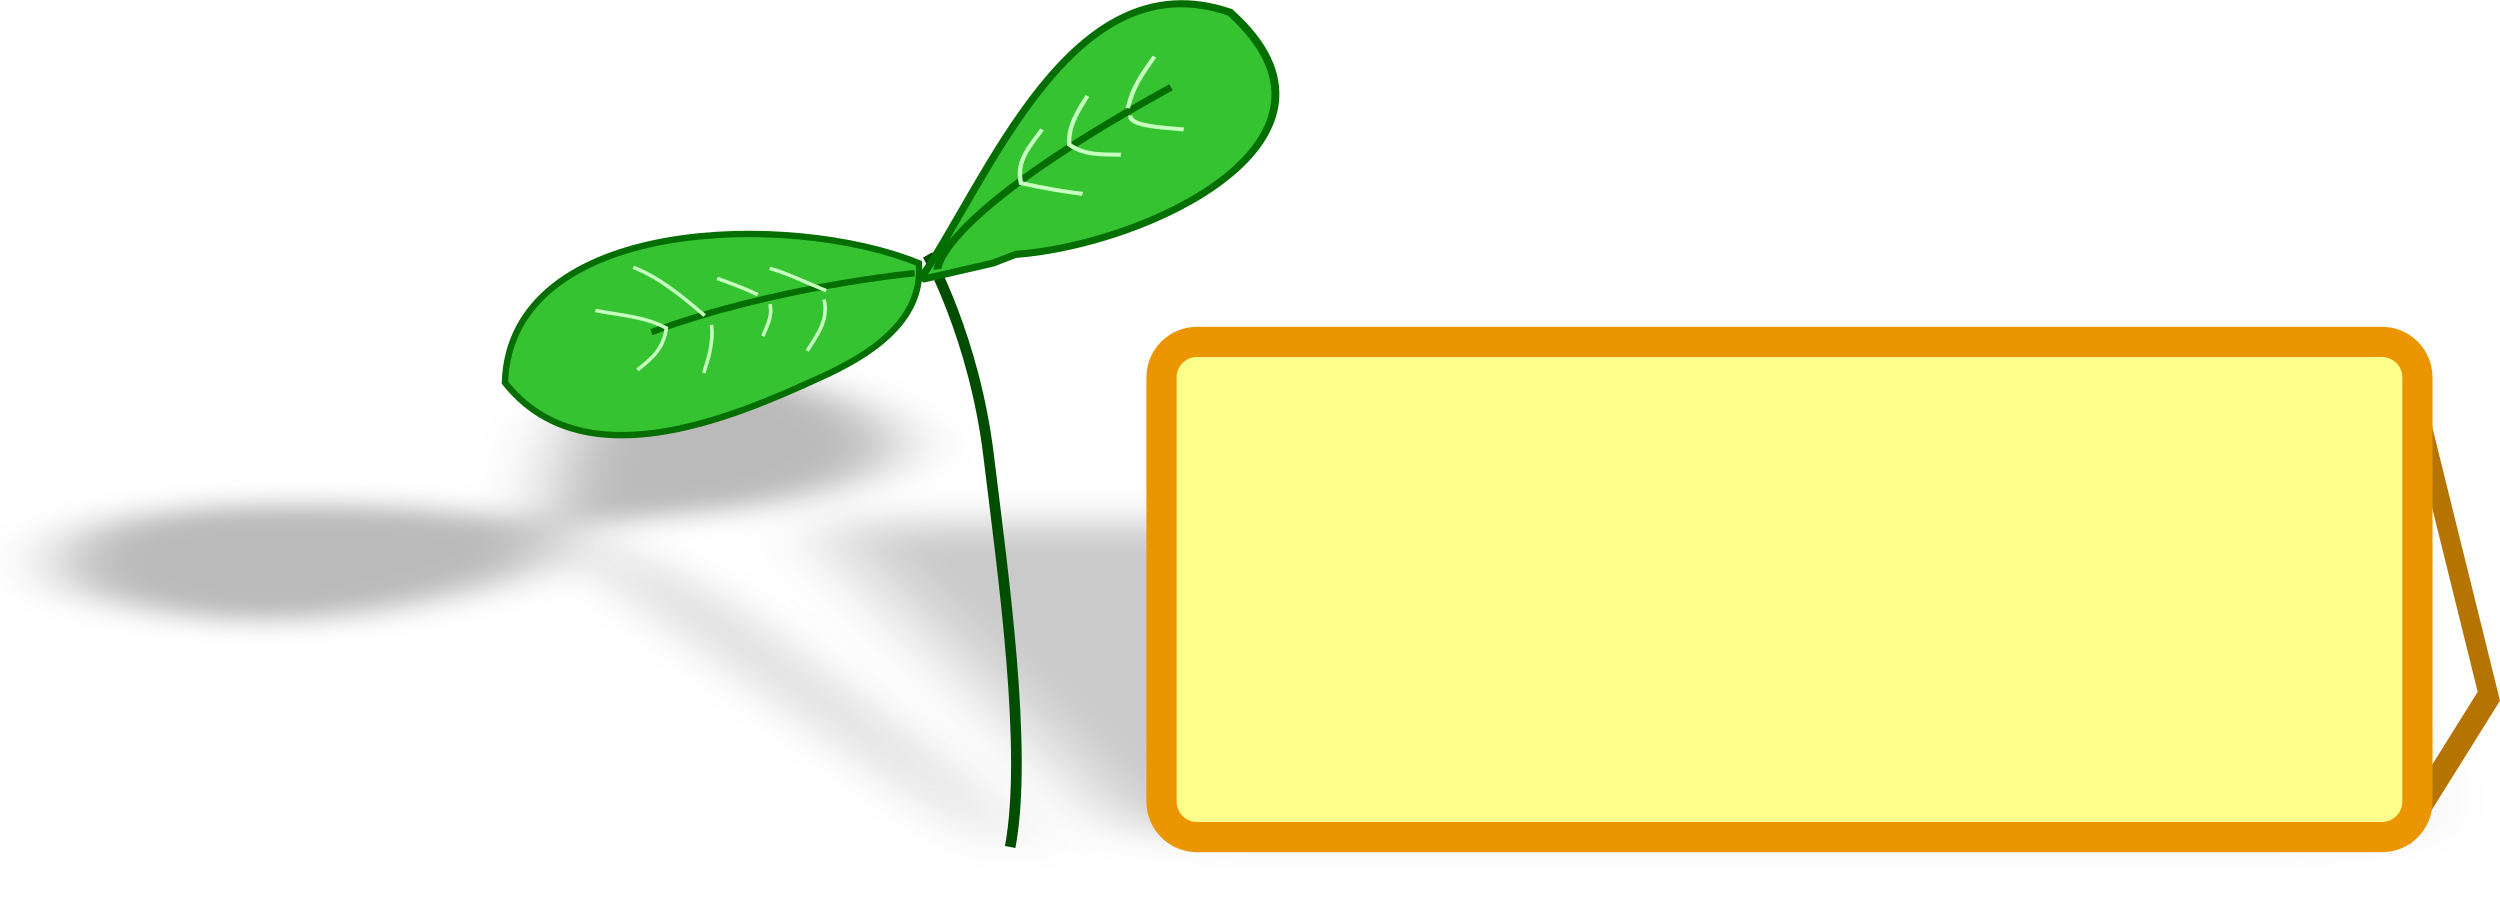
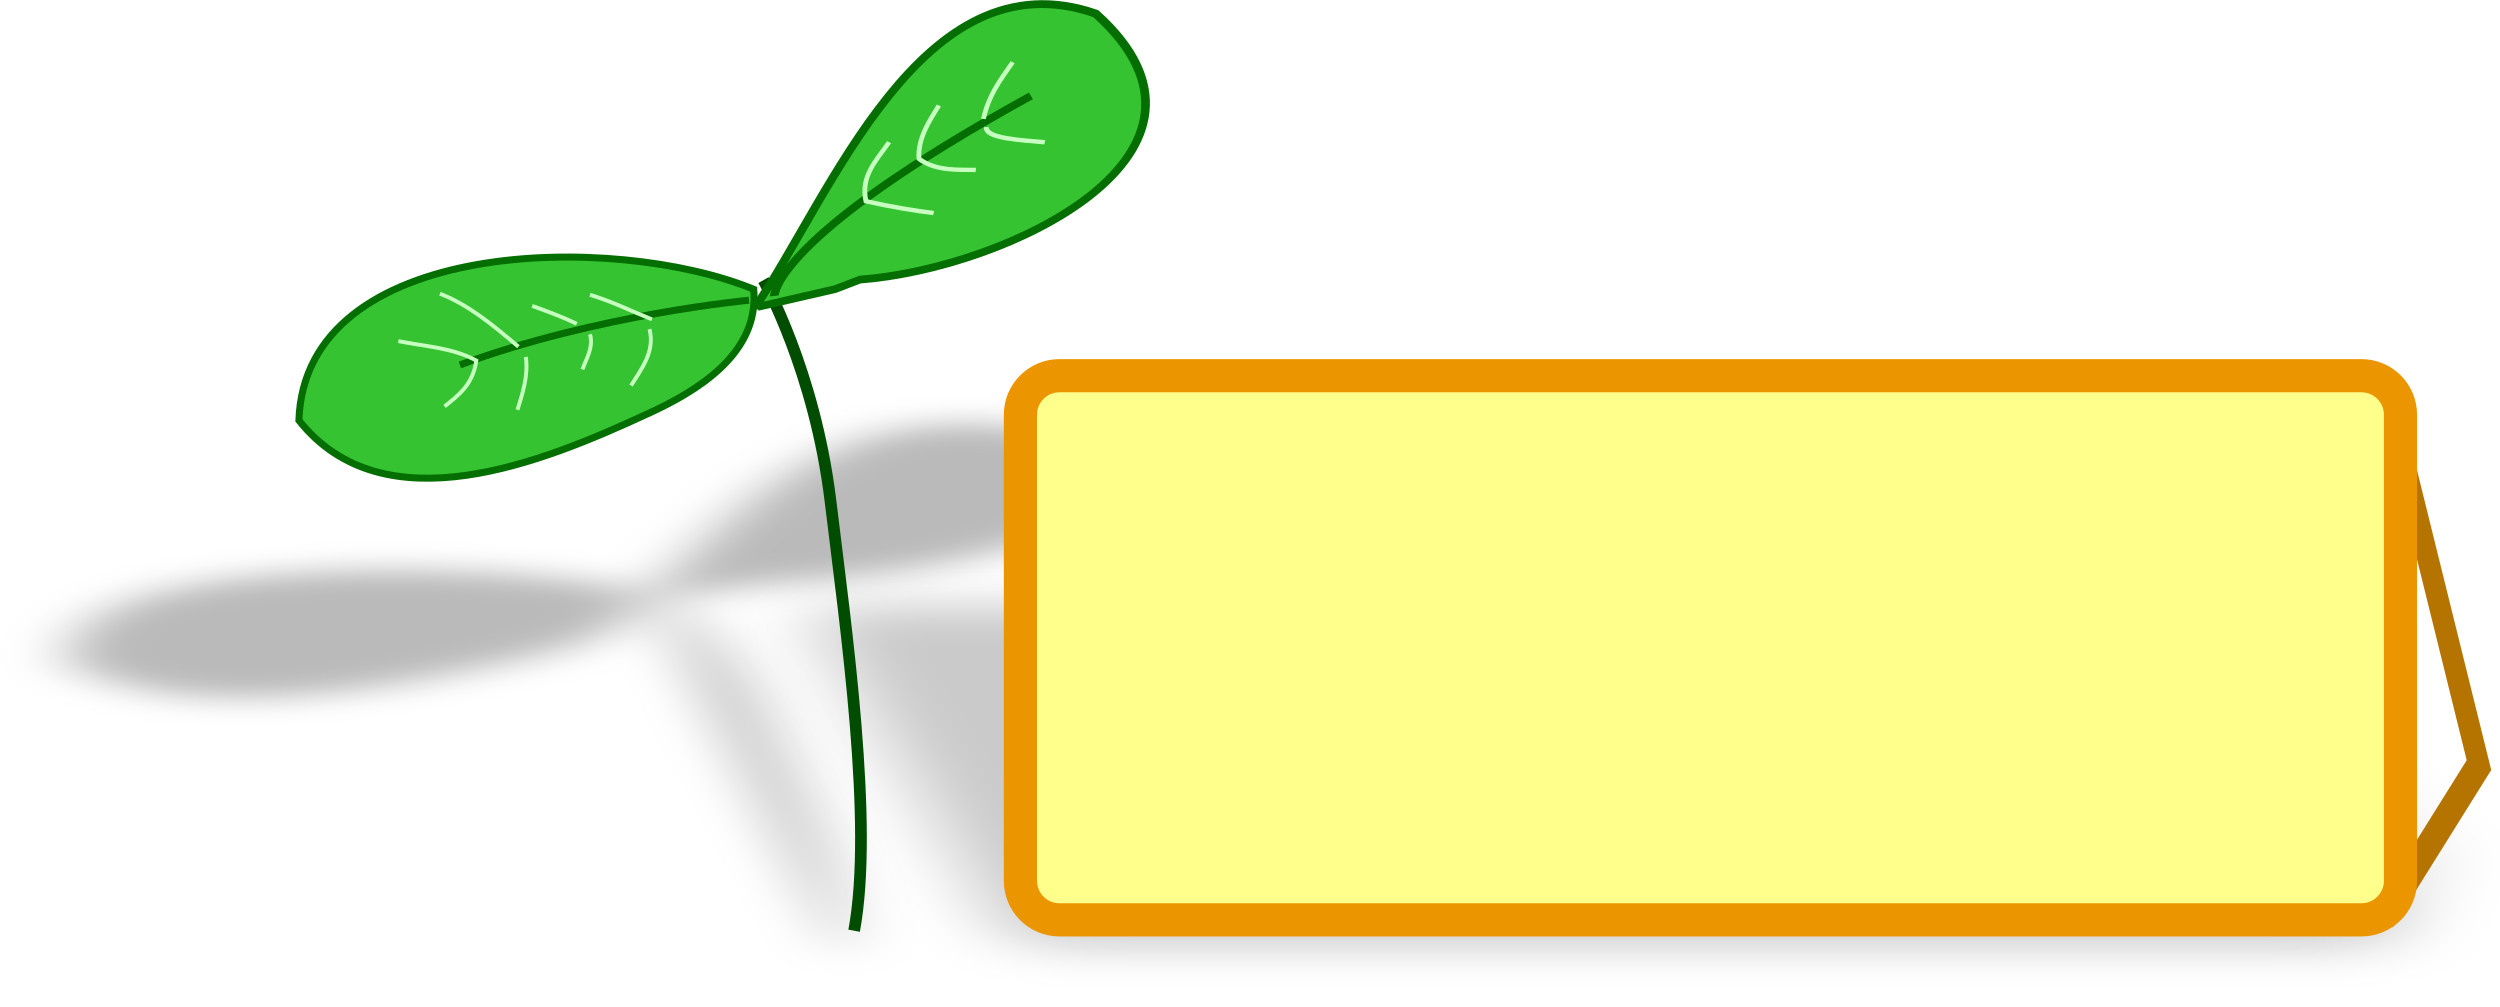
- <svg xmlns="http://www.w3.org/2000/svg" width="703.775" height="253.898" id="svg2" version="1.1">
+ <svg xmlns="http://www.w3.org/2000/svg" width="640.463" height="257.804" id="svg2" version="1.1">
  <defs id="defs4">
    <filter id="filter3973" color-interpolation-filters="sRGB">
      <feGaussianBlur stdDeviation="5.667" id="feGaussianBlur3975" />
    </filter>
    <filter id="filter3987" x="-0.03" width="1.061" y="-0.135" height="1.27" color-interpolation-filters="sRGB">
      <feGaussianBlur stdDeviation="7.965" id="feGaussianBlur3989" />
    </filter>
  </defs>
-   <g id="layer1" transform="translate(23.93131,-396.4878)">
-     <g id="g3981" transform="matrix(1,0,0.6458532,0.625362,-415.7804,235.5587)" style="opacity:0.212;fill:#000500;fill-opacity:1;stroke:none;filter:url(#filter3987)">
+   <g id="layer1" transform="translate(-41.63087,-396.4878)">
+     <g id="g3981" transform="matrix(1,0,0.3886563,0.625362,-247.6301,243.6399)" style="opacity:0.212;fill:#000500;fill-opacity:1;stroke:none;filter:url(#filter3987)">
      <path style="fill:#000500;fill-opacity:1;stroke:none" d="m 656.594,499.812 -2,134.344 25.25,-40.406 -23.25,-93.938 z m 2.469,32.812 14.5,58.625 -15.75,25.219 1.25,-83.844 z" id="path3983" />
      <rect style="fill:#000500;fill-opacity:1;stroke:none" id="rect3985" width="353.553" height="139.401" x="303.046" y="492.738" rx="10" ry="10" />
    </g>
-     <g id="g3865" transform="matrix(1.282942,0,0.6416414,0.5804409,-476.7842,270.0822)" style="opacity:0.274;fill:#000500;fill-opacity:1;stroke:none;filter:url(#filter3973)">
+     <g id="g3865" transform="matrix(1.282942,0,0.1276376,0.5804409,-156.806,274.1228)" style="opacity:0.274;fill:#000500;fill-opacity:1;stroke:none;filter:url(#filter3973)">
      <path style="fill:#000500;fill-opacity:1;stroke:none" d="m 237.213,468.249 c 0,0 13.132,23.234 17.173,56.569 4.041,33.335 11.112,82.833 6.061,110.107" id="path3867" />
      <g id="g3869" transform="matrix(0.998919,0.04648393,-0.04648393,0.998919,22.38081,-6.437521)" style="fill:#000500;fill-opacity:1;stroke:none">
        <path id="path3871" d="m 234.286,466.648 c -36.272,-12.985 -115.464,-7.976 -114.831,38.966 22.983,26.391 63.087,7.719 88.811,-5.66 12.665,-6.447 28.32,-16.865 26.02,-33.305 z" style="fill:#000500;fill-opacity:1;stroke:none" />
        <path id="path3873" d="m 233.214,469.505 c 0,0 -38.571,5.357 -73.214,20" style="fill:#000500;fill-opacity:1;stroke:none" />
        <path id="path3875" d="m 174.756,484.151 c -6.975,-5.398 -13.433,-10.202 -20.708,-12.627" style="fill:#000500;fill-opacity:1;stroke:none" />
        <path id="path3877" d="m 176.777,486.677 c 0.93,5.007 -0.561,9.82 -1.515,13.637" style="fill:#000500;fill-opacity:1;stroke:none" />
        <path id="path3879" d="m 189.404,477.585 c -3.883,-1.655 -7.973,-2.919 -11.617,-4.041" style="fill:#000500;fill-opacity:1;stroke:none" />
        <path id="path3881" d="m 192.939,480.111 c 1.132,3.541 -0.96,6.872 -1.515,9.091" style="fill:#000500;fill-opacity:1;stroke:none" />
        <path id="path3883" d="m 208.596,475.565 c -5.611,-1.945 -10.471,-4.133 -16.162,-5.556" style="fill:#000500;fill-opacity:1;stroke:none" />
        <path id="path3885" d="m 208.091,478.09 c 1.78,5.806 -1.757,10.461 -4.041,14.647" style="fill:#000500;fill-opacity:1;stroke:none" />
        <path id="path3887" d="m 143.947,484.151 c 6.823,1.05 13.798,0.974 20.203,4.041 -0.589,6.305 -4.222,9.103 -7.576,12.122" style="fill:#000500;fill-opacity:1;stroke:none" />
      </g>
      <g id="g3889" transform="matrix(1.17846,-0.4341053,0.3778992,1.025878,-219.6605,92.53766)" style="fill:#000500;fill-opacity:1;stroke:none">
        <path id="path3891" d="m 234.286,472.362 c 22.382,-18.267 56.945,-64.535 86.063,-37.127 19.91,43.142 -34.852,48.926 -63.894,39.392 l -5.368,0.09 L 235,472.362" style="fill:#000500;fill-opacity:1;stroke:none" />
        <path id="path3893" d="m 238.929,471.291 c 0,0 3.571,-12.857 63.214,-23.214" style="fill:#000500;fill-opacity:1;stroke:none" />
        <path id="path3895" d="m 271.731,446.776 c -3.701,2.961 -7.915,5.143 -8.586,11.112 4.342,3.241 9.099,6.318 12.122,8.081" style="fill:#000500;fill-opacity:1;stroke:none" />
        <path id="path3897" d="m 283.853,442.735 c -2.777,2.499 -6.381,5.456 -7.576,10.102 2.394,4.223 6.925,5.605 10.102,7.071" style="fill:#000500;fill-opacity:1;stroke:none" />
        <path id="path3899" d="m 291.429,449.301 c 2.689,-4.747 5.504,-6.828 9.596,-10.102" style="fill:#000500;fill-opacity:1;stroke:none" />
        <path id="path3901" d="m 291.429,451.321 c -1.134,2.385 5.659,5.658 10.102,8.081" style="fill:#000500;fill-opacity:1;stroke:none" />
      </g>
    </g>
    <g id="g3845">
      <path id="path3785" d="m 237.213,468.249 c 0,0 13.132,23.234 17.173,56.569 4.041,33.335 11.112,82.833 6.061,110.107" style="fill:none;stroke:#004c00;stroke-width:3;stroke-linecap:butt;stroke-linejoin:miter;stroke-miterlimit:4;stroke-opacity:1;stroke-dasharray:none" />
      <g transform="matrix(0.998919,0.04648393,-0.04648393,0.998919,22.38081,-6.437521)" id="g3819">
        <path style="fill:#35c331;fill-opacity:1;stroke:#046e00;stroke-width:1.8;stroke-linecap:butt;stroke-linejoin:miter;stroke-miterlimit:4;stroke-opacity:1;stroke-dasharray:none" d="m 234.286,466.648 c -36.272,-12.985 -115.464,-7.976 -114.831,38.966 22.983,26.391 63.087,7.719 88.811,-5.66 12.665,-6.447 28.32,-16.865 26.02,-33.305 z" id="path2985" />
        <path style="fill:none;stroke:#046e00;stroke-width:1.8;stroke-linecap:butt;stroke-linejoin:miter;stroke-miterlimit:4;stroke-opacity:1;stroke-dasharray:none" d="m 233.214,469.505 c 0,0 -38.571,5.357 -73.214,20" id="path3007" />
        <path style="fill:none;stroke:#c7ffc1;stroke-width:1px;stroke-linecap:butt;stroke-linejoin:miter;stroke-opacity:1" d="m 174.756,484.151 c -6.975,-5.398 -13.433,-10.202 -20.708,-12.627" id="path3789" />
        <path style="fill:none;stroke:#c7ffc1;stroke-width:1px;stroke-linecap:butt;stroke-linejoin:miter;stroke-opacity:1" d="m 176.777,486.677 c 0.93,5.007 -0.561,9.82 -1.515,13.637" id="path3791" />
        <path style="fill:none;stroke:#c7ffc1;stroke-width:1px;stroke-linecap:butt;stroke-linejoin:miter;stroke-opacity:1" d="m 189.404,477.585 c -3.883,-1.655 -7.973,-2.919 -11.617,-4.041" id="path3793" />
        <path style="fill:none;stroke:#c7ffc1;stroke-width:1px;stroke-linecap:butt;stroke-linejoin:miter;stroke-opacity:1" d="m 192.939,480.111 c 1.132,3.541 -0.96,6.872 -1.515,9.091" id="path3795" />
        <path style="fill:none;stroke:#c7ffc1;stroke-width:1px;stroke-linecap:butt;stroke-linejoin:miter;stroke-opacity:1" d="m 208.596,475.565 c -5.611,-1.945 -10.471,-4.133 -16.162,-5.556" id="path3797" />
        <path style="fill:none;stroke:#c7ffc1;stroke-width:1px;stroke-linecap:butt;stroke-linejoin:miter;stroke-opacity:1" d="m 208.091,478.09 c 1.78,5.806 -1.757,10.461 -4.041,14.647" id="path3799" />
        <path style="fill:none;stroke:#c7ffc1;stroke-width:1px;stroke-linecap:butt;stroke-linejoin:miter;stroke-opacity:1" d="m 143.947,484.151 c 6.823,1.05 13.798,0.974 20.203,4.041 -0.589,6.305 -4.222,9.103 -7.576,12.122" id="path3801" />
      </g>
      <g transform="matrix(1.17846,-0.4341053,0.3778992,1.025878,-219.6605,92.53766)" id="g3811">
        <path style="fill:#35c331;fill-opacity:1;stroke:#046e00;stroke-width:1.8;stroke-linecap:butt;stroke-linejoin:miter;stroke-miterlimit:4;stroke-opacity:1;stroke-dasharray:none" d="m 234.286,472.362 c 22.382,-18.267 56.945,-64.535 86.063,-37.127 19.91,43.142 -34.852,48.926 -63.894,39.392 l -5.368,0.09 L 235,472.362" id="path2987" />
        <path style="fill:none;stroke:#046e00;stroke-width:1.8;stroke-linecap:butt;stroke-linejoin:miter;stroke-miterlimit:4;stroke-opacity:1;stroke-dasharray:none" d="m 238.929,471.291 c 0,0 3.571,-12.857 63.214,-23.214" id="path3009" />
        <path style="fill:none;stroke:#c7ffc1;stroke-width:1px;stroke-linecap:butt;stroke-linejoin:miter;stroke-opacity:1" d="m 271.731,446.776 c -3.701,2.961 -7.915,5.143 -8.586,11.112 4.342,3.241 9.099,6.318 12.122,8.081" id="path3803" />
        <path style="fill:none;stroke:#c7ffc1;stroke-width:1px;stroke-linecap:butt;stroke-linejoin:miter;stroke-opacity:1" d="m 283.853,442.735 c -2.777,2.499 -6.381,5.456 -7.576,10.102 2.394,4.223 6.925,5.605 10.102,7.071" id="path3805" />
        <path style="fill:none;stroke:#c7ffc1;stroke-width:1px;stroke-linecap:butt;stroke-linejoin:miter;stroke-opacity:1" d="m 291.429,449.301 c 2.689,-4.747 5.504,-6.828 9.596,-10.102" id="path3807" />
        <path style="fill:none;stroke:#c7ffc1;stroke-width:1px;stroke-linecap:butt;stroke-linejoin:miter;stroke-opacity:1" d="m 291.429,451.321 c -1.134,2.385 5.659,5.658 10.102,8.081" id="path3809" />
      </g>
    </g>
    <g id="g3977">
      <path id="path3832" d="m 656.594,499.812 -2,134.344 25.25,-40.406 -23.25,-93.938 z m 2.469,32.812 14.5,58.625 -15.75,25.219 1.25,-83.844 z" style="fill:#b57300;fill-opacity:1;stroke:none" />
      <rect ry="10" rx="10" y="492.738" x="303.046" height="139.401" width="353.553" id="rect3830" style="fill:#ffff8b;fill-opacity:1;stroke:#eb9500;stroke-width:8.5;stroke-linejoin:round;stroke-miterlimit:4;stroke-opacity:1;stroke-dasharray:none" />
    </g>
  </g>
</svg>
